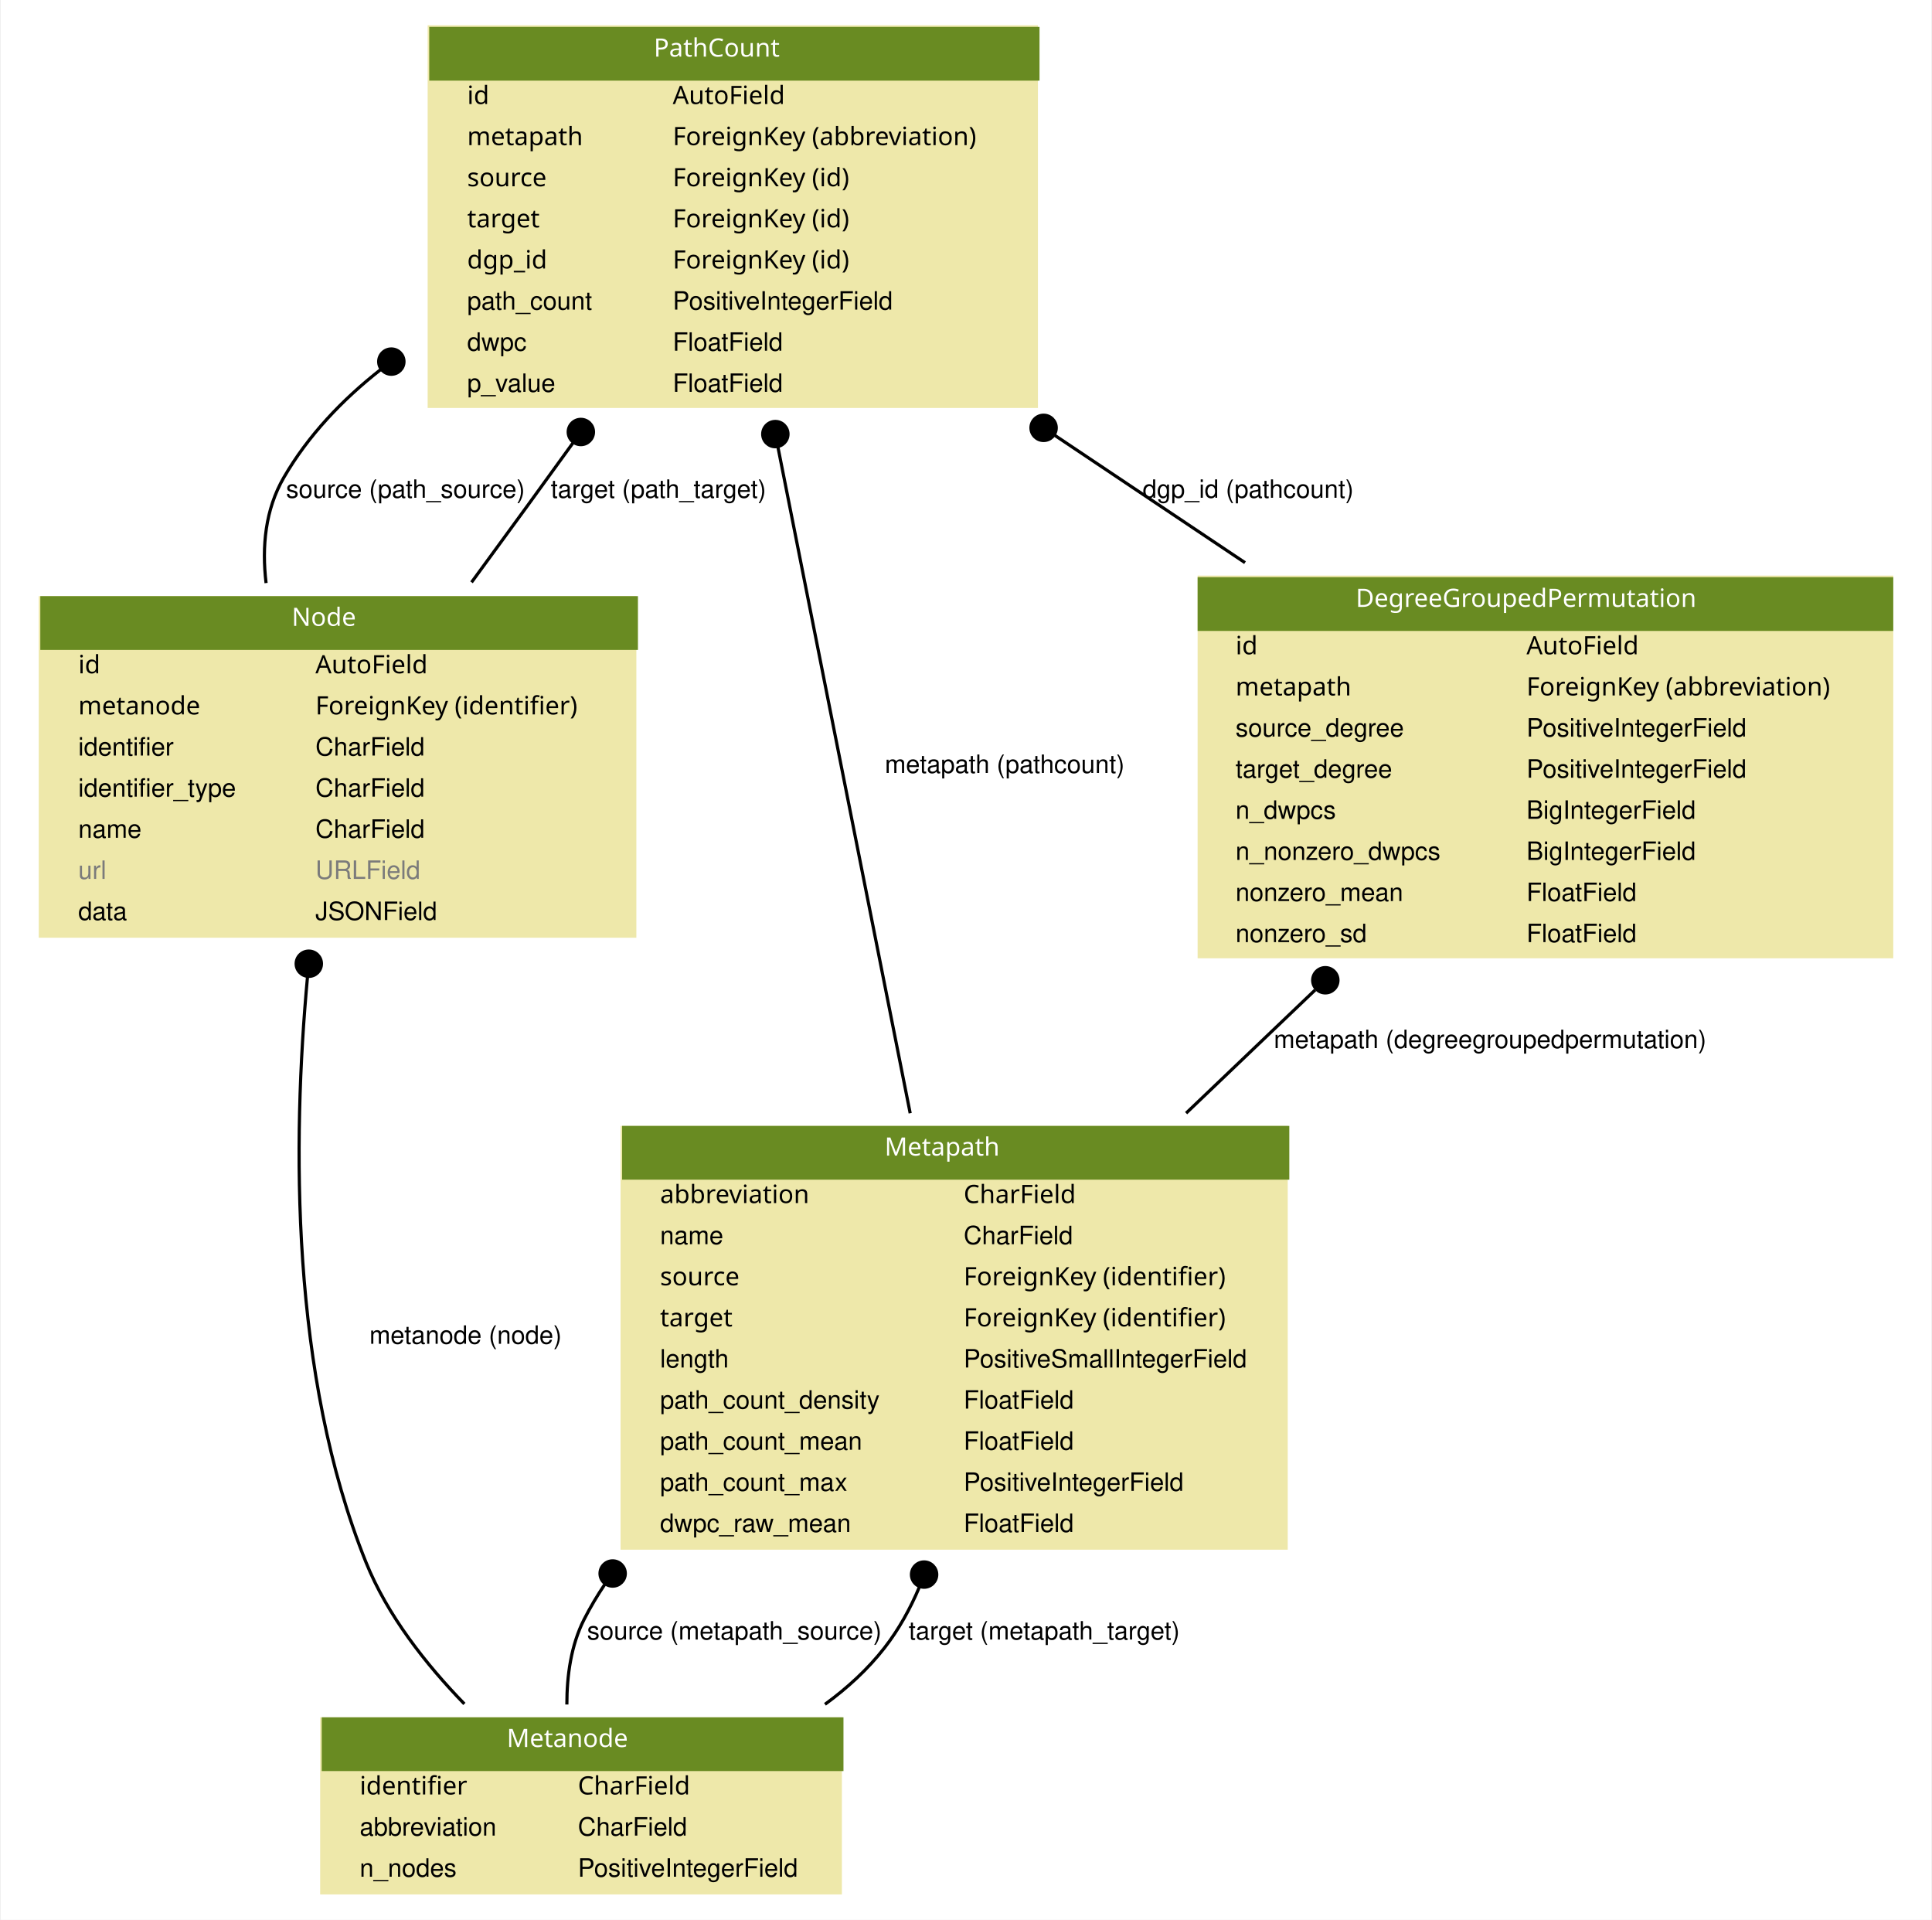
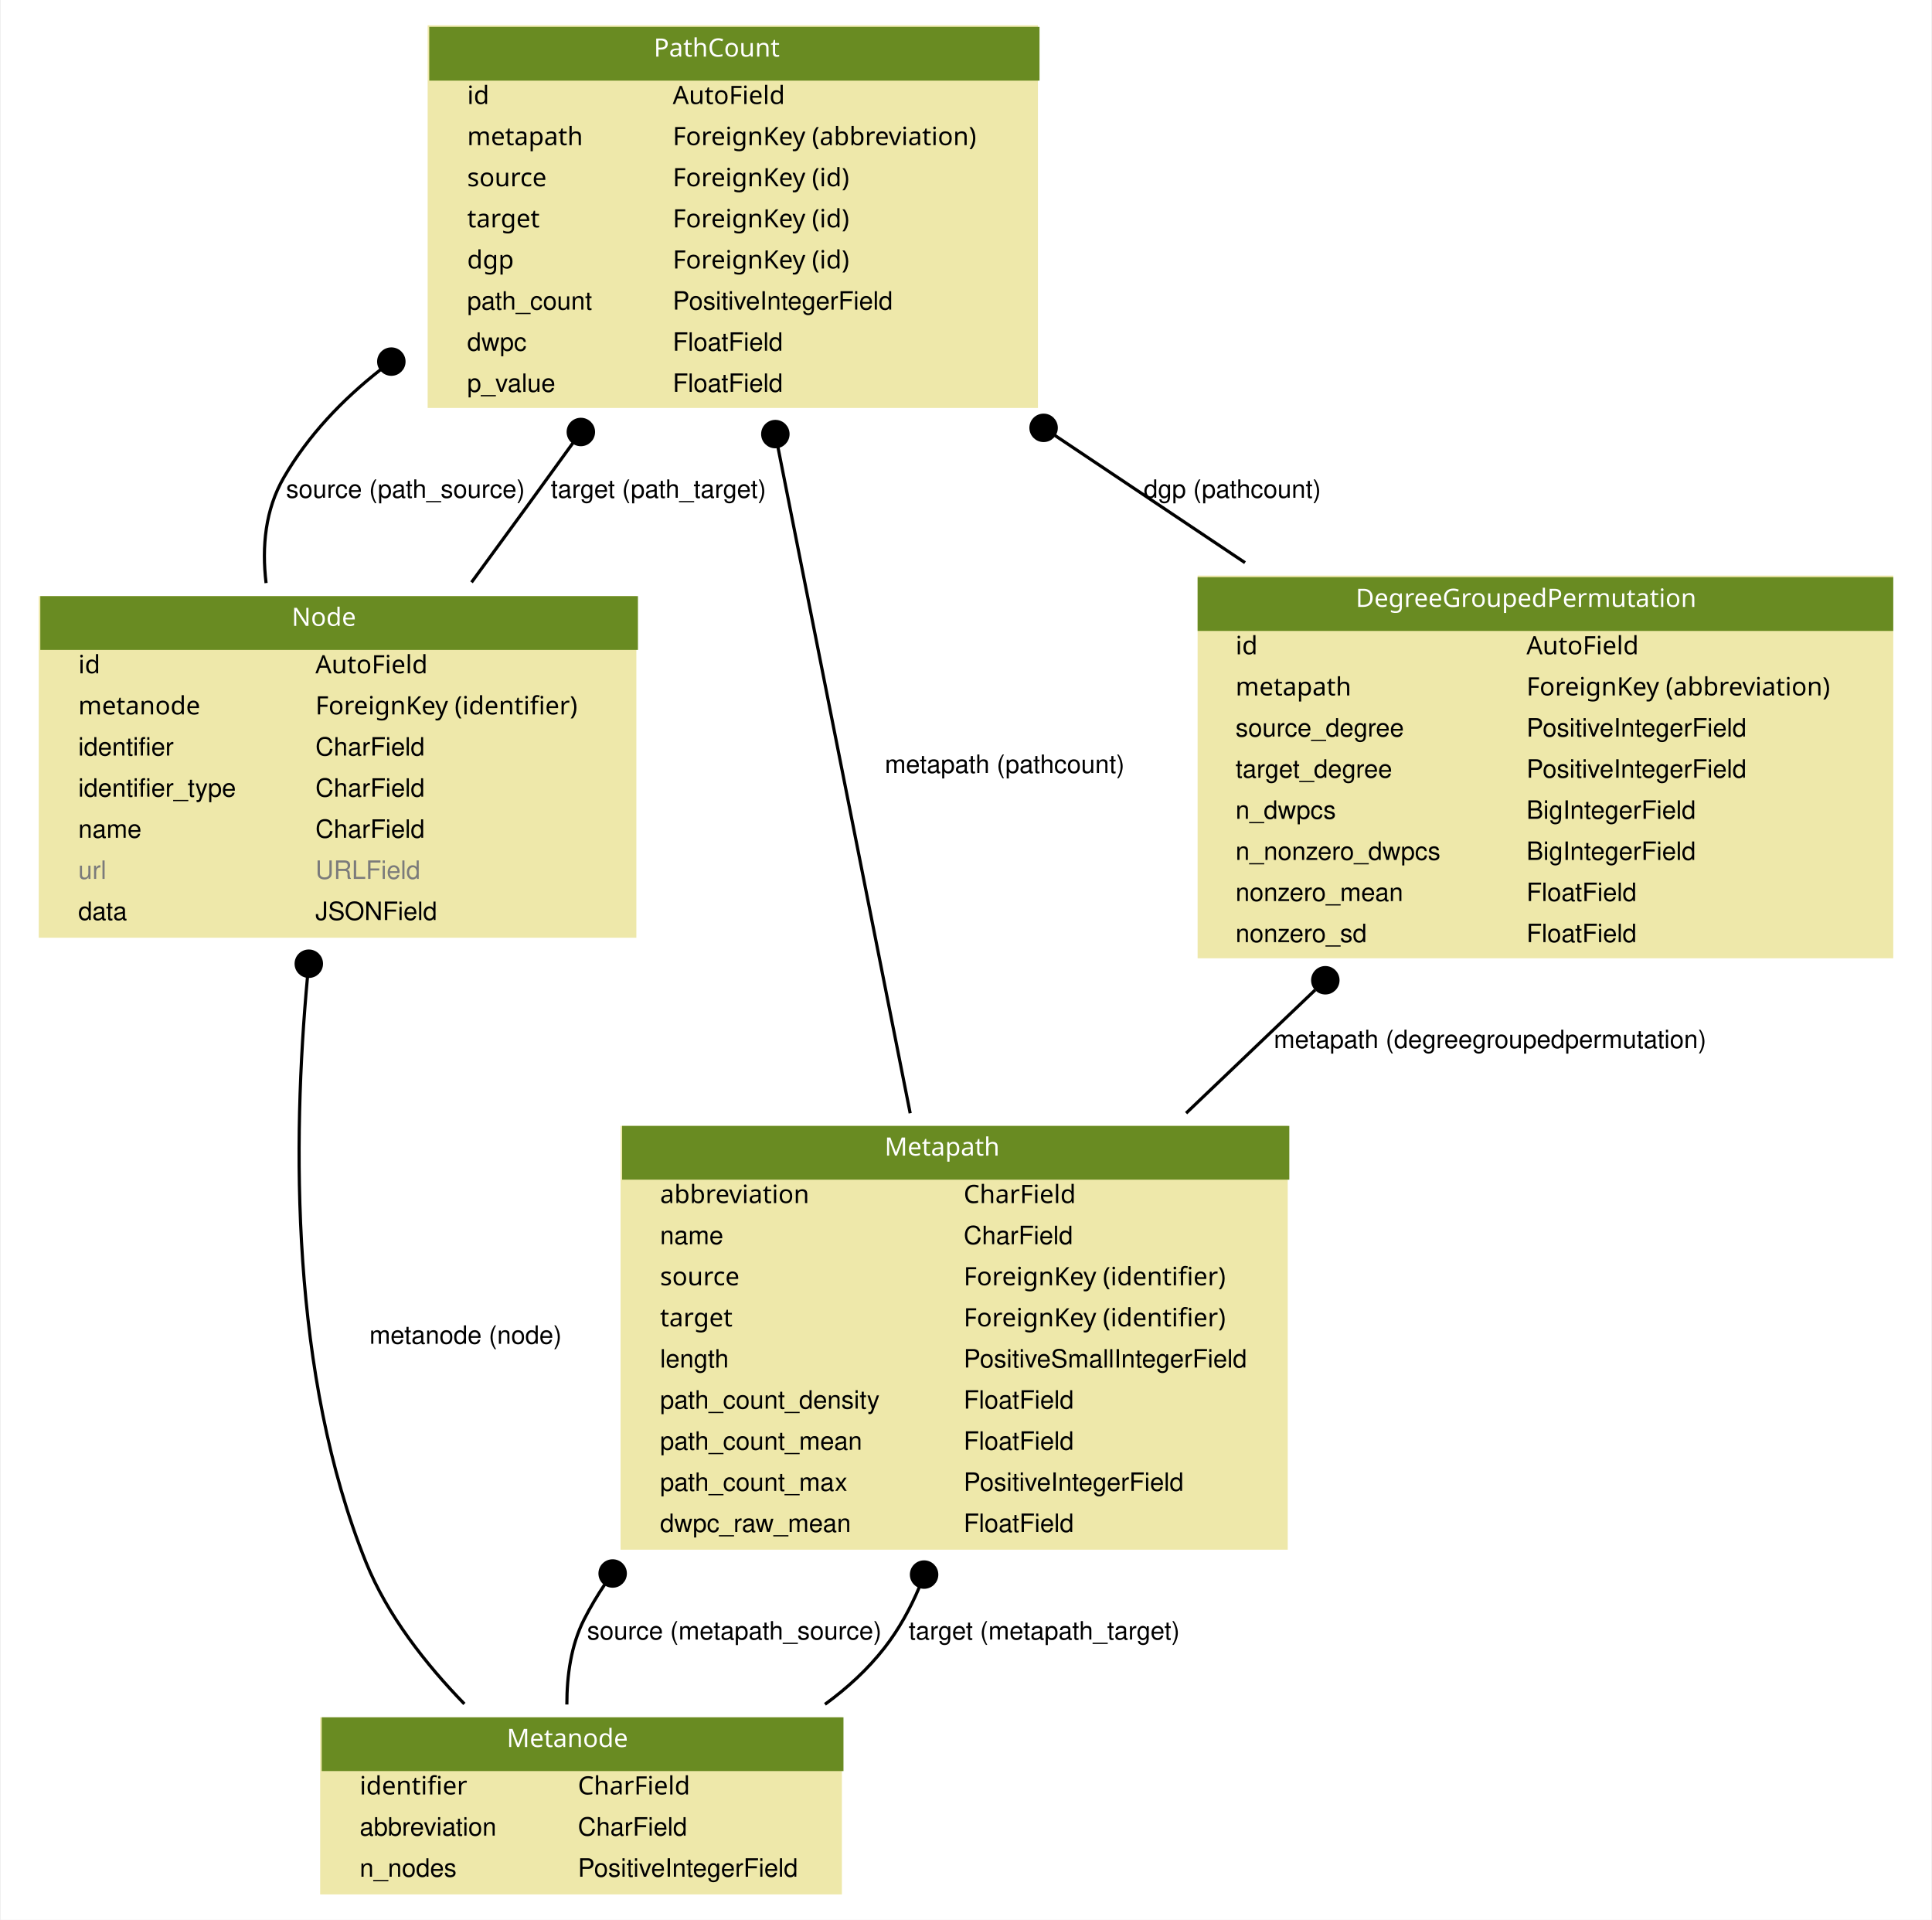
<svg xmlns="http://www.w3.org/2000/svg" width="611pt" height="607pt" viewBox="0.00 0.00 610.50 607.00">
  <g id="graph0" class="graph" transform="scale(1 1) rotate(0) translate(4 603)">
    <polygon fill="white" stroke="none" points="-4,4 -4,-603 606.5,-603 606.5,4 -4,4" />
    <g id="node1" class="node">
      <polygon fill="palegoldenrod" stroke="none" points="97,-4 97,-60 262,-60 262,-4 97,-4" />
      <polygon fill="#698b22" stroke="none" points="97.5,-43 97.5,-60 262.5,-60 262.5,-43 97.5,-43" />
      <text text-anchor="start" x="146" y="-50.6" font-family="Helvetica,sans-Serif" font-size="8.00">    </text>
      <text text-anchor="start" x="156" y="-50.6" font-family="Helvetica Bold" font-size="8.00" fill="white">    Metanode    </text>
      <text text-anchor="start" x="99.5" y="-35.6" font-family="Helvetica,sans-Serif" font-size="8.00">    </text>
      <text text-anchor="start" x="109.5" y="-35.6" font-family="Helvetica Bold" font-size="8.00">identifier</text>
      <text text-anchor="start" x="145.5" y="-35.6" font-family="Helvetica,sans-Serif" font-size="8.00">    </text>
      <text text-anchor="start" x="168.5" y="-35.6" font-family="Helvetica,sans-Serif" font-size="8.00">    </text>
      <text text-anchor="start" x="178.5" y="-35.6" font-family="Helvetica Bold" font-size="8.00">CharField</text>
      <text text-anchor="start" x="217.5" y="-35.6" font-family="Helvetica,sans-Serif" font-size="8.00">    </text>
      <text text-anchor="start" x="99.5" y="-22.6" font-family="Helvetica,sans-Serif" font-size="8.00">    </text>
      <text text-anchor="start" x="109.5" y="-22.6" font-family="Helvetica " font-size="8.00">abbreviation</text>
      <text text-anchor="start" x="154.5" y="-22.6" font-family="Helvetica,sans-Serif" font-size="8.00">    </text>
      <text text-anchor="start" x="168.5" y="-22.6" font-family="Helvetica,sans-Serif" font-size="8.00">    </text>
      <text text-anchor="start" x="178.5" y="-22.6" font-family="Helvetica " font-size="8.00">CharField</text>
      <text text-anchor="start" x="214.5" y="-22.6" font-family="Helvetica,sans-Serif" font-size="8.00">    </text>
      <text text-anchor="start" x="99.5" y="-9.6" font-family="Helvetica,sans-Serif" font-size="8.00">    </text>
      <text text-anchor="start" x="109.5" y="-9.6" font-family="Helvetica " font-size="8.00">n_nodes</text>
      <text text-anchor="start" x="141.5" y="-9.6" font-family="Helvetica,sans-Serif" font-size="8.00">    </text>
      <text text-anchor="start" x="168.5" y="-9.6" font-family="Helvetica,sans-Serif" font-size="8.00">    </text>
      <text text-anchor="start" x="178.5" y="-9.6" font-family="Helvetica " font-size="8.00">PositiveIntegerField</text>
      <text text-anchor="start" x="250.5" y="-9.6" font-family="Helvetica,sans-Serif" font-size="8.00">    </text>
    </g>
    <g id="node2" class="node">
      <polygon fill="palegoldenrod" stroke="none" points="8,-306.5 8,-414.5 197,-414.5 197,-306.5 8,-306.5" />
      <polygon fill="#698b22" stroke="none" points="8.5,-397.5 8.5,-414.5 197.5,-414.5 197.5,-397.5 8.5,-397.5" />
      <text text-anchor="start" x="78" y="-405.1" font-family="Helvetica,sans-Serif" font-size="8.00">    </text>
      <text text-anchor="start" x="88" y="-405.1" font-family="Helvetica Bold" font-size="8.00" fill="white">    Node    </text>
      <text text-anchor="start" x="10.5" y="-390.1" font-family="Helvetica,sans-Serif" font-size="8.00">    </text>
      <text text-anchor="start" x="20.5" y="-390.1" font-family="Helvetica Bold" font-size="8.00">id</text>
      <text text-anchor="start" x="28.5" y="-390.1" font-family="Helvetica,sans-Serif" font-size="8.00">    </text>
      <text text-anchor="start" x="85.5" y="-390.1" font-family="Helvetica,sans-Serif" font-size="8.00">    </text>
      <text text-anchor="start" x="95.5" y="-390.1" font-family="Helvetica Bold" font-size="8.00">AutoField</text>
      <text text-anchor="start" x="135.5" y="-390.1" font-family="Helvetica,sans-Serif" font-size="8.00">    </text>
      <text text-anchor="start" x="10.5" y="-377.1" font-family="Helvetica,sans-Serif" font-size="8.00">    </text>
      <text text-anchor="start" x="20.5" y="-377.1" font-family="Helvetica Bold" font-size="8.00">metanode</text>
      <text text-anchor="start" x="60.5" y="-377.1" font-family="Helvetica,sans-Serif" font-size="8.00">    </text>
      <text text-anchor="start" x="85.5" y="-377.1" font-family="Helvetica,sans-Serif" font-size="8.00">    </text>
      <text text-anchor="start" x="95.5" y="-377.1" font-family="Helvetica Bold" font-size="8.00">ForeignKey (identifier)</text>
      <text text-anchor="start" x="185.5" y="-377.1" font-family="Helvetica,sans-Serif" font-size="8.00">    </text>
      <text text-anchor="start" x="10.5" y="-364.1" font-family="Helvetica,sans-Serif" font-size="8.00">    </text>
      <text text-anchor="start" x="20.5" y="-364.1" font-family="Helvetica " font-size="8.00">identifier</text>
      <text text-anchor="start" x="51.5" y="-364.1" font-family="Helvetica,sans-Serif" font-size="8.00">    </text>
      <text text-anchor="start" x="85.5" y="-364.1" font-family="Helvetica,sans-Serif" font-size="8.00">    </text>
      <text text-anchor="start" x="95.5" y="-364.1" font-family="Helvetica " font-size="8.00">CharField</text>
      <text text-anchor="start" x="131.5" y="-364.1" font-family="Helvetica,sans-Serif" font-size="8.00">    </text>
      <text text-anchor="start" x="10.5" y="-351.1" font-family="Helvetica,sans-Serif" font-size="8.00">    </text>
      <text text-anchor="start" x="20.5" y="-351.1" font-family="Helvetica " font-size="8.00">identifier_type</text>
      <text text-anchor="start" x="71.5" y="-351.1" font-family="Helvetica,sans-Serif" font-size="8.00">    </text>
      <text text-anchor="start" x="85.5" y="-351.1" font-family="Helvetica,sans-Serif" font-size="8.00">    </text>
      <text text-anchor="start" x="95.5" y="-351.1" font-family="Helvetica " font-size="8.00">CharField</text>
      <text text-anchor="start" x="131.5" y="-351.1" font-family="Helvetica,sans-Serif" font-size="8.00">    </text>
      <text text-anchor="start" x="10.5" y="-338.1" font-family="Helvetica,sans-Serif" font-size="8.00">    </text>
      <text text-anchor="start" x="20.5" y="-338.1" font-family="Helvetica " font-size="8.00">name</text>
      <text text-anchor="start" x="41.5" y="-338.1" font-family="Helvetica,sans-Serif" font-size="8.00">    </text>
      <text text-anchor="start" x="85.5" y="-338.1" font-family="Helvetica,sans-Serif" font-size="8.00">    </text>
      <text text-anchor="start" x="95.5" y="-338.1" font-family="Helvetica " font-size="8.00">CharField</text>
      <text text-anchor="start" x="131.5" y="-338.1" font-family="Helvetica,sans-Serif" font-size="8.00">    </text>
      <text text-anchor="start" x="10.5" y="-325.1" font-family="Helvetica,sans-Serif" font-size="8.00">    </text>
      <text text-anchor="start" x="20.5" y="-325.1" font-family="Helvetica " font-size="8.00" fill="#7b7b7b">url</text>
      <text text-anchor="start" x="30.5" y="-325.1" font-family="Helvetica,sans-Serif" font-size="8.00">    </text>
      <text text-anchor="start" x="85.5" y="-325.1" font-family="Helvetica,sans-Serif" font-size="8.00">    </text>
      <text text-anchor="start" x="95.5" y="-325.1" font-family="Helvetica " font-size="8.00" fill="#7b7b7b">URLField</text>
      <text text-anchor="start" x="129.5" y="-325.1" font-family="Helvetica,sans-Serif" font-size="8.00">    </text>
      <text text-anchor="start" x="10.5" y="-312.1" font-family="Helvetica,sans-Serif" font-size="8.00">    </text>
      <text text-anchor="start" x="20.5" y="-312.1" font-family="Helvetica " font-size="8.00">data</text>
      <text text-anchor="start" x="36.5" y="-312.1" font-family="Helvetica,sans-Serif" font-size="8.00">    </text>
      <text text-anchor="start" x="85.5" y="-312.1" font-family="Helvetica,sans-Serif" font-size="8.00">    </text>
      <text text-anchor="start" x="95.5" y="-312.1" font-family="Helvetica " font-size="8.00">JSONField</text>
      <text text-anchor="start" x="135.5" y="-312.1" font-family="Helvetica,sans-Serif" font-size="8.00">    </text>
    </g>
    <g id="edge1" class="edge">
      <path fill="none" stroke="black" d="M92.996,-294.09C88.179,-242.018 87.617,-168.295 111.5,-109 118.247,-92.249 130.413,-76.781 142.608,-64.233" />
      <ellipse fill="black" stroke="black" cx="93.409" cy="-298.275" rx="4" ry="4" />
      <text text-anchor="middle" x="143" y="-178.1" font-family="Helvetica,sans-Serif" font-size="8.00">metanode (node)</text>
    </g>
    <g id="node3" class="node">
      <polygon fill="palegoldenrod" stroke="none" points="192,-113 192,-247 403,-247 403,-113 192,-113" />
      <polygon fill="#698b22" stroke="none" points="192.5,-230 192.5,-247 403.5,-247 403.5,-230 192.5,-230" />
      <text text-anchor="start" x="265.5" y="-237.6" font-family="Helvetica,sans-Serif" font-size="8.00">    </text>
      <text text-anchor="start" x="275.5" y="-237.6" font-family="Helvetica Bold" font-size="8.00" fill="white">    Metapath    </text>
      <text text-anchor="start" x="194.5" y="-222.6" font-family="Helvetica,sans-Serif" font-size="8.00">    </text>
      <text text-anchor="start" x="204.5" y="-222.6" font-family="Helvetica Bold" font-size="8.00">abbreviation</text>
      <text text-anchor="start" x="254.5" y="-222.6" font-family="Helvetica,sans-Serif" font-size="8.00">    </text>
      <text text-anchor="start" x="290.5" y="-222.6" font-family="Helvetica,sans-Serif" font-size="8.00">    </text>
      <text text-anchor="start" x="300.5" y="-222.6" font-family="Helvetica Bold" font-size="8.00">CharField</text>
      <text text-anchor="start" x="339.5" y="-222.6" font-family="Helvetica,sans-Serif" font-size="8.00">    </text>
      <text text-anchor="start" x="194.5" y="-209.6" font-family="Helvetica,sans-Serif" font-size="8.00">    </text>
      <text text-anchor="start" x="204.5" y="-209.6" font-family="Helvetica " font-size="8.00">name</text>
      <text text-anchor="start" x="225.5" y="-209.6" font-family="Helvetica,sans-Serif" font-size="8.00">    </text>
      <text text-anchor="start" x="290.5" y="-209.6" font-family="Helvetica,sans-Serif" font-size="8.00">    </text>
      <text text-anchor="start" x="300.5" y="-209.6" font-family="Helvetica " font-size="8.00">CharField</text>
      <text text-anchor="start" x="336.5" y="-209.6" font-family="Helvetica,sans-Serif" font-size="8.00">    </text>
      <text text-anchor="start" x="194.5" y="-196.6" font-family="Helvetica,sans-Serif" font-size="8.00">    </text>
      <text text-anchor="start" x="204.5" y="-196.6" font-family="Helvetica Bold" font-size="8.00">source</text>
      <text text-anchor="start" x="232.5" y="-196.6" font-family="Helvetica,sans-Serif" font-size="8.00">    </text>
      <text text-anchor="start" x="290.5" y="-196.6" font-family="Helvetica,sans-Serif" font-size="8.00">    </text>
      <text text-anchor="start" x="300.5" y="-196.6" font-family="Helvetica Bold" font-size="8.00">ForeignKey (identifier)</text>
      <text text-anchor="start" x="390.5" y="-196.6" font-family="Helvetica,sans-Serif" font-size="8.00">    </text>
      <text text-anchor="start" x="194.5" y="-183.6" font-family="Helvetica,sans-Serif" font-size="8.00">    </text>
      <text text-anchor="start" x="204.5" y="-183.6" font-family="Helvetica Bold" font-size="8.00">target</text>
      <text text-anchor="start" x="228.5" y="-183.6" font-family="Helvetica,sans-Serif" font-size="8.00">    </text>
      <text text-anchor="start" x="290.5" y="-183.6" font-family="Helvetica,sans-Serif" font-size="8.00">    </text>
      <text text-anchor="start" x="300.5" y="-183.6" font-family="Helvetica Bold" font-size="8.00">ForeignKey (identifier)</text>
      <text text-anchor="start" x="390.5" y="-183.6" font-family="Helvetica,sans-Serif" font-size="8.00">    </text>
      <text text-anchor="start" x="194.5" y="-170.6" font-family="Helvetica,sans-Serif" font-size="8.00">    </text>
      <text text-anchor="start" x="204.5" y="-170.6" font-family="Helvetica " font-size="8.00">length</text>
      <text text-anchor="start" x="226.5" y="-170.6" font-family="Helvetica,sans-Serif" font-size="8.00">    </text>
      <text text-anchor="start" x="290.5" y="-170.6" font-family="Helvetica,sans-Serif" font-size="8.00">    </text>
      <text text-anchor="start" x="300.5" y="-170.6" font-family="Helvetica " font-size="8.00">PositiveSmallIntegerField</text>
      <text text-anchor="start" x="391.5" y="-170.6" font-family="Helvetica,sans-Serif" font-size="8.00">    </text>
      <text text-anchor="start" x="194.5" y="-157.6" font-family="Helvetica,sans-Serif" font-size="8.00">    </text>
      <text text-anchor="start" x="204.5" y="-157.6" font-family="Helvetica " font-size="8.00">path_count_density</text>
      <text text-anchor="start" x="276.5" y="-157.6" font-family="Helvetica,sans-Serif" font-size="8.00">    </text>
      <text text-anchor="start" x="290.5" y="-157.6" font-family="Helvetica,sans-Serif" font-size="8.00">    </text>
      <text text-anchor="start" x="300.5" y="-157.6" font-family="Helvetica " font-size="8.00">FloatField</text>
      <text text-anchor="start" x="336.5" y="-157.6" font-family="Helvetica,sans-Serif" font-size="8.00">    </text>
      <text text-anchor="start" x="194.5" y="-144.6" font-family="Helvetica,sans-Serif" font-size="8.00">    </text>
      <text text-anchor="start" x="204.5" y="-144.6" font-family="Helvetica " font-size="8.00">path_count_mean</text>
      <text text-anchor="start" x="270.5" y="-144.6" font-family="Helvetica,sans-Serif" font-size="8.00">    </text>
      <text text-anchor="start" x="290.5" y="-144.6" font-family="Helvetica,sans-Serif" font-size="8.00">    </text>
      <text text-anchor="start" x="300.5" y="-144.6" font-family="Helvetica " font-size="8.00">FloatField</text>
      <text text-anchor="start" x="336.5" y="-144.6" font-family="Helvetica,sans-Serif" font-size="8.00">    </text>
      <text text-anchor="start" x="194.5" y="-131.6" font-family="Helvetica,sans-Serif" font-size="8.00">    </text>
      <text text-anchor="start" x="204.5" y="-131.6" font-family="Helvetica " font-size="8.00">path_count_max</text>
      <text text-anchor="start" x="265.5" y="-131.6" font-family="Helvetica,sans-Serif" font-size="8.00">    </text>
      <text text-anchor="start" x="290.5" y="-131.6" font-family="Helvetica,sans-Serif" font-size="8.00">    </text>
      <text text-anchor="start" x="300.5" y="-131.6" font-family="Helvetica " font-size="8.00">PositiveIntegerField</text>
      <text text-anchor="start" x="372.5" y="-131.6" font-family="Helvetica,sans-Serif" font-size="8.00">    </text>
      <text text-anchor="start" x="194.5" y="-118.6" font-family="Helvetica,sans-Serif" font-size="8.00">    </text>
      <text text-anchor="start" x="204.5" y="-118.6" font-family="Helvetica " font-size="8.00">dwpc_raw_mean</text>
      <text text-anchor="start" x="267.5" y="-118.6" font-family="Helvetica,sans-Serif" font-size="8.00">    </text>
      <text text-anchor="start" x="290.5" y="-118.6" font-family="Helvetica,sans-Serif" font-size="8.00">    </text>
      <text text-anchor="start" x="300.5" y="-118.6" font-family="Helvetica " font-size="8.00">FloatField</text>
      <text text-anchor="start" x="336.5" y="-118.6" font-family="Helvetica,sans-Serif" font-size="8.00">    </text>
    </g>
    <g id="edge2" class="edge">
      <path fill="none" stroke="black" d="M187.008,-102.024C184.618,-98.469 182.435,-94.794 180.5,-91 176.337,-82.836 175.007,-73.147 175.022,-64.049" />
      <ellipse fill="black" stroke="black" cx="189.504" cy="-105.471" rx="4" ry="4" />
      <text text-anchor="middle" x="228" y="-84.6" font-family="Helvetica,sans-Serif" font-size="8.00">source (metapath_source)</text>
    </g>
    <g id="edge3" class="edge">
      <path fill="none" stroke="black" d="M286.537,-101.267C283.637,-94.366 280.015,-87.806 275.5,-82 270.216,-75.205 263.732,-69.27 256.648,-64.105" />
      <ellipse fill="black" stroke="black" cx="287.996" cy="-105.128" rx="4" ry="4" />
      <text text-anchor="middle" x="326" y="-84.6" font-family="Helvetica,sans-Serif" font-size="8.00">target (metapath_target)</text>
    </g>
    <g id="node4" class="node">
      <polygon fill="palegoldenrod" stroke="none" points="374.5,-300 374.5,-421 594.5,-421 594.5,-300 374.5,-300" />
      <polygon fill="#698b22" stroke="none" points="374.5,-403.5 374.5,-420.5 594.5,-420.5 594.5,-403.5 374.5,-403.5" />
      <text text-anchor="start" x="414.5" y="-411.1" font-family="Helvetica,sans-Serif" font-size="8.00">    </text>
      <text text-anchor="start" x="424.5" y="-411.1" font-family="Helvetica Bold" font-size="8.00" fill="white">    DegreeGroupedPermutation    </text>
      <text text-anchor="start" x="376.5" y="-396.1" font-family="Helvetica,sans-Serif" font-size="8.00">    </text>
      <text text-anchor="start" x="386.5" y="-396.1" font-family="Helvetica Bold" font-size="8.00">id</text>
      <text text-anchor="start" x="394.5" y="-396.1" font-family="Helvetica,sans-Serif" font-size="8.00">    </text>
      <text text-anchor="start" x="468.5" y="-396.1" font-family="Helvetica,sans-Serif" font-size="8.00">    </text>
      <text text-anchor="start" x="478.5" y="-396.1" font-family="Helvetica Bold" font-size="8.00">AutoField</text>
      <text text-anchor="start" x="518.5" y="-396.1" font-family="Helvetica,sans-Serif" font-size="8.00">    </text>
      <text text-anchor="start" x="376.5" y="-383.1" font-family="Helvetica,sans-Serif" font-size="8.00">    </text>
      <text text-anchor="start" x="386.5" y="-383.1" font-family="Helvetica Bold" font-size="8.00">metapath</text>
      <text text-anchor="start" x="424.5" y="-383.1" font-family="Helvetica,sans-Serif" font-size="8.00">    </text>
      <text text-anchor="start" x="468.5" y="-383.1" font-family="Helvetica,sans-Serif" font-size="8.00">    </text>
      <text text-anchor="start" x="478.5" y="-383.1" font-family="Helvetica Bold" font-size="8.00">ForeignKey (abbreviation)</text>
      <text text-anchor="start" x="582.5" y="-383.1" font-family="Helvetica,sans-Serif" font-size="8.00">    </text>
      <text text-anchor="start" x="376.5" y="-370.1" font-family="Helvetica,sans-Serif" font-size="8.00">    </text>
      <text text-anchor="start" x="386.5" y="-370.1" font-family="Helvetica " font-size="8.00">source_degree</text>
      <text text-anchor="start" x="442.5" y="-370.1" font-family="Helvetica,sans-Serif" font-size="8.00">    </text>
      <text text-anchor="start" x="468.5" y="-370.1" font-family="Helvetica,sans-Serif" font-size="8.00">    </text>
      <text text-anchor="start" x="478.5" y="-370.1" font-family="Helvetica " font-size="8.00">PositiveIntegerField</text>
      <text text-anchor="start" x="550.5" y="-370.1" font-family="Helvetica,sans-Serif" font-size="8.00">    </text>
      <text text-anchor="start" x="376.5" y="-357.1" font-family="Helvetica,sans-Serif" font-size="8.00">    </text>
      <text text-anchor="start" x="386.5" y="-357.1" font-family="Helvetica " font-size="8.00">target_degree</text>
      <text text-anchor="start" x="438.5" y="-357.1" font-family="Helvetica,sans-Serif" font-size="8.00">    </text>
      <text text-anchor="start" x="468.5" y="-357.1" font-family="Helvetica,sans-Serif" font-size="8.00">    </text>
      <text text-anchor="start" x="478.5" y="-357.1" font-family="Helvetica " font-size="8.00">PositiveIntegerField</text>
      <text text-anchor="start" x="550.5" y="-357.1" font-family="Helvetica,sans-Serif" font-size="8.00">    </text>
      <text text-anchor="start" x="376.5" y="-344.1" font-family="Helvetica,sans-Serif" font-size="8.00">    </text>
      <text text-anchor="start" x="386.5" y="-344.1" font-family="Helvetica " font-size="8.00">n_dwpcs</text>
      <text text-anchor="start" x="420.5" y="-344.1" font-family="Helvetica,sans-Serif" font-size="8.00">    </text>
      <text text-anchor="start" x="468.5" y="-344.1" font-family="Helvetica,sans-Serif" font-size="8.00">    </text>
      <text text-anchor="start" x="478.5" y="-344.1" font-family="Helvetica " font-size="8.00">BigIntegerField</text>
      <text text-anchor="start" x="533.5" y="-344.1" font-family="Helvetica,sans-Serif" font-size="8.00">    </text>
      <text text-anchor="start" x="376.5" y="-331.1" font-family="Helvetica,sans-Serif" font-size="8.00">    </text>
      <text text-anchor="start" x="386.5" y="-331.1" font-family="Helvetica " font-size="8.00">n_nonzero_dwpcs</text>
      <text text-anchor="start" x="454.5" y="-331.1" font-family="Helvetica,sans-Serif" font-size="8.00">    </text>
      <text text-anchor="start" x="468.5" y="-331.1" font-family="Helvetica,sans-Serif" font-size="8.00">    </text>
      <text text-anchor="start" x="478.5" y="-331.1" font-family="Helvetica " font-size="8.00">BigIntegerField</text>
      <text text-anchor="start" x="533.5" y="-331.1" font-family="Helvetica,sans-Serif" font-size="8.00">    </text>
      <text text-anchor="start" x="376.5" y="-318.1" font-family="Helvetica,sans-Serif" font-size="8.00">    </text>
      <text text-anchor="start" x="386.5" y="-318.1" font-family="Helvetica " font-size="8.00">nonzero_mean</text>
      <text text-anchor="start" x="441.5" y="-318.1" font-family="Helvetica,sans-Serif" font-size="8.00">    </text>
      <text text-anchor="start" x="468.5" y="-318.1" font-family="Helvetica,sans-Serif" font-size="8.00">    </text>
      <text text-anchor="start" x="478.5" y="-318.1" font-family="Helvetica " font-size="8.00">FloatField</text>
      <text text-anchor="start" x="514.5" y="-318.1" font-family="Helvetica,sans-Serif" font-size="8.00">    </text>
      <text text-anchor="start" x="376.5" y="-305.1" font-family="Helvetica,sans-Serif" font-size="8.00">    </text>
      <text text-anchor="start" x="386.5" y="-305.1" font-family="Helvetica " font-size="8.00">nonzero_sd</text>
      <text text-anchor="start" x="430.5" y="-305.1" font-family="Helvetica,sans-Serif" font-size="8.00">    </text>
      <text text-anchor="start" x="468.5" y="-305.1" font-family="Helvetica,sans-Serif" font-size="8.00">    </text>
      <text text-anchor="start" x="478.5" y="-305.1" font-family="Helvetica " font-size="8.00">FloatField</text>
      <text text-anchor="start" x="514.5" y="-305.1" font-family="Helvetica,sans-Serif" font-size="8.00">    </text>
    </g>
    <g id="edge4" class="edge">
      <path fill="none" stroke="black" d="M411.67,-289.981C398.271,-277.191 384.276,-263.831 370.861,-251.026" />
      <ellipse fill="black" stroke="black" cx="414.887" cy="-293.051" rx="4" ry="4" />
      <text text-anchor="middle" x="467" y="-271.6" font-family="Helvetica,sans-Serif" font-size="8.00">metapath (degreegroupedpermutation)</text>
    </g>
    <g id="node5" class="node">
      <polygon fill="palegoldenrod" stroke="none" points="131,-474 131,-595 324,-595 324,-474 131,-474" />
      <polygon fill="#698b22" stroke="none" points="131.5,-577.5 131.5,-594.5 324.5,-594.5 324.5,-577.5 131.5,-577.5" />
      <text text-anchor="start" x="192.5" y="-585.1" font-family="Helvetica,sans-Serif" font-size="8.00">    </text>
      <text text-anchor="start" x="202.5" y="-585.1" font-family="Helvetica Bold" font-size="8.00" fill="white">    PathCount    </text>
      <text text-anchor="start" x="133.5" y="-570.1" font-family="Helvetica,sans-Serif" font-size="8.00">    </text>
      <text text-anchor="start" x="143.5" y="-570.1" font-family="Helvetica Bold" font-size="8.00">id</text>
      <text text-anchor="start" x="151.5" y="-570.1" font-family="Helvetica,sans-Serif" font-size="8.00">    </text>
      <text text-anchor="start" x="198.5" y="-570.1" font-family="Helvetica,sans-Serif" font-size="8.00">    </text>
      <text text-anchor="start" x="208.5" y="-570.1" font-family="Helvetica Bold" font-size="8.00">AutoField</text>
      <text text-anchor="start" x="248.5" y="-570.1" font-family="Helvetica,sans-Serif" font-size="8.00">    </text>
      <text text-anchor="start" x="133.5" y="-557.1" font-family="Helvetica,sans-Serif" font-size="8.00">    </text>
      <text text-anchor="start" x="143.5" y="-557.1" font-family="Helvetica Bold" font-size="8.00">metapath</text>
      <text text-anchor="start" x="181.5" y="-557.1" font-family="Helvetica,sans-Serif" font-size="8.00">    </text>
      <text text-anchor="start" x="198.5" y="-557.1" font-family="Helvetica,sans-Serif" font-size="8.00">    </text>
      <text text-anchor="start" x="208.5" y="-557.1" font-family="Helvetica Bold" font-size="8.00">ForeignKey (abbreviation)</text>
      <text text-anchor="start" x="312.5" y="-557.1" font-family="Helvetica,sans-Serif" font-size="8.00">    </text>
      <text text-anchor="start" x="133.5" y="-544.1" font-family="Helvetica,sans-Serif" font-size="8.00">    </text>
      <text text-anchor="start" x="143.5" y="-544.1" font-family="Helvetica Bold" font-size="8.00">source</text>
      <text text-anchor="start" x="171.5" y="-544.1" font-family="Helvetica,sans-Serif" font-size="8.00">    </text>
      <text text-anchor="start" x="198.5" y="-544.1" font-family="Helvetica,sans-Serif" font-size="8.00">    </text>
      <text text-anchor="start" x="208.5" y="-544.1" font-family="Helvetica Bold" font-size="8.00">ForeignKey (id)</text>
      <text text-anchor="start" x="270.5" y="-544.1" font-family="Helvetica,sans-Serif" font-size="8.00">    </text>
      <text text-anchor="start" x="133.5" y="-531.1" font-family="Helvetica,sans-Serif" font-size="8.00">    </text>
      <text text-anchor="start" x="143.5" y="-531.1" font-family="Helvetica Bold" font-size="8.00">target</text>
      <text text-anchor="start" x="167.5" y="-531.1" font-family="Helvetica,sans-Serif" font-size="8.00">    </text>
      <text text-anchor="start" x="198.5" y="-531.1" font-family="Helvetica,sans-Serif" font-size="8.00">    </text>
      <text text-anchor="start" x="208.5" y="-531.1" font-family="Helvetica Bold" font-size="8.00">ForeignKey (id)</text>
      <text text-anchor="start" x="270.5" y="-531.1" font-family="Helvetica,sans-Serif" font-size="8.00">    </text>
      <text text-anchor="start" x="133.5" y="-518.1" font-family="Helvetica,sans-Serif" font-size="8.00">    </text>
-       <text text-anchor="start" x="143.5" y="-518.1" font-family="Helvetica Bold" font-size="8.00">dgp_id</text>
-       <text text-anchor="start" x="171.5" y="-518.1" font-family="Helvetica,sans-Serif" font-size="8.00">    </text>
+       <text text-anchor="start" x="143.5" y="-518.1" font-family="Helvetica Bold" font-size="8.00">dgp</text>
+       <text text-anchor="start" x="159.5" y="-518.1" font-family="Helvetica,sans-Serif" font-size="8.00">    </text>
      <text text-anchor="start" x="198.5" y="-518.1" font-family="Helvetica,sans-Serif" font-size="8.00">    </text>
      <text text-anchor="start" x="208.5" y="-518.1" font-family="Helvetica Bold" font-size="8.00">ForeignKey (id)</text>
      <text text-anchor="start" x="270.5" y="-518.1" font-family="Helvetica,sans-Serif" font-size="8.00">    </text>
      <text text-anchor="start" x="133.5" y="-505.1" font-family="Helvetica,sans-Serif" font-size="8.00">    </text>
      <text text-anchor="start" x="143.5" y="-505.1" font-family="Helvetica " font-size="8.00">path_count</text>
      <text text-anchor="start" x="184.5" y="-505.1" font-family="Helvetica,sans-Serif" font-size="8.00">    </text>
      <text text-anchor="start" x="198.5" y="-505.1" font-family="Helvetica,sans-Serif" font-size="8.00">    </text>
      <text text-anchor="start" x="208.5" y="-505.1" font-family="Helvetica " font-size="8.00">PositiveIntegerField</text>
      <text text-anchor="start" x="280.5" y="-505.1" font-family="Helvetica,sans-Serif" font-size="8.00">    </text>
      <text text-anchor="start" x="133.5" y="-492.1" font-family="Helvetica,sans-Serif" font-size="8.00">    </text>
      <text text-anchor="start" x="143.5" y="-492.1" font-family="Helvetica " font-size="8.00">dwpc</text>
      <text text-anchor="start" x="163.5" y="-492.1" font-family="Helvetica,sans-Serif" font-size="8.00">    </text>
      <text text-anchor="start" x="198.5" y="-492.1" font-family="Helvetica,sans-Serif" font-size="8.00">    </text>
      <text text-anchor="start" x="208.5" y="-492.1" font-family="Helvetica " font-size="8.00">FloatField</text>
      <text text-anchor="start" x="244.5" y="-492.1" font-family="Helvetica,sans-Serif" font-size="8.00">    </text>
      <text text-anchor="start" x="133.5" y="-479.1" font-family="Helvetica,sans-Serif" font-size="8.00">    </text>
      <text text-anchor="start" x="143.5" y="-479.1" font-family="Helvetica " font-size="8.00">p_value</text>
      <text text-anchor="start" x="172.5" y="-479.1" font-family="Helvetica,sans-Serif" font-size="8.00">    </text>
      <text text-anchor="start" x="198.5" y="-479.1" font-family="Helvetica,sans-Serif" font-size="8.00">    </text>
      <text text-anchor="start" x="208.5" y="-479.1" font-family="Helvetica " font-size="8.00">FloatField</text>
      <text text-anchor="start" x="244.5" y="-479.1" font-family="Helvetica,sans-Serif" font-size="8.00">    </text>
    </g>
    <g id="edge6" class="edge">
      <path fill="none" stroke="black" d="M116.206,-486.199C103.986,-476.62 93.202,-465.301 85.5,-452 79.652,-441.901 78.522,-430.202 79.894,-418.638" />
      <ellipse fill="black" stroke="black" cx="119.511" cy="-488.662" rx="4" ry="4" />
      <text text-anchor="middle" x="124" y="-445.6" font-family="Helvetica,sans-Serif" font-size="8.00">source (path_source)</text>
    </g>
    <g id="edge7" class="edge">
      <path fill="none" stroke="black" d="M176.926,-462.916C172.061,-456.177 167.193,-449.454 162.5,-443 156.817,-435.184 150.806,-426.965 144.871,-418.876" />
      <ellipse fill="black" stroke="black" cx="179.444" cy="-466.407" rx="4" ry="4" />
      <text text-anchor="middle" x="204" y="-445.6" font-family="Helvetica,sans-Serif" font-size="8.00">target (path_target)</text>
    </g>
    <g id="edge5" class="edge">
      <path fill="none" stroke="black" d="M241.79,-461.541C254.01,-400.003 271.491,-311.975 283.598,-251.006" />
      <ellipse fill="black" stroke="black" cx="240.956" cy="-465.742" rx="4" ry="4" />
      <text text-anchor="middle" x="313.5" y="-358.6" font-family="Helvetica,sans-Serif" font-size="8.00">metapath (pathcount)</text>
    </g>
    <g id="edge8" class="edge">
      <path fill="none" stroke="black" d="M329.173,-465.454C349.057,-452.147 369.838,-438.239 389.494,-425.084" />
      <ellipse fill="black" stroke="black" cx="325.791" cy="-467.717" rx="4" ry="4" />
-       <text text-anchor="middle" x="390.5" y="-445.6" font-family="Helvetica,sans-Serif" font-size="8.00">dgp_id (pathcount)</text>
+       <text text-anchor="middle" x="385.5" y="-445.6" font-family="Helvetica,sans-Serif" font-size="8.00">dgp (pathcount)</text>
    </g>
  </g>
</svg>
